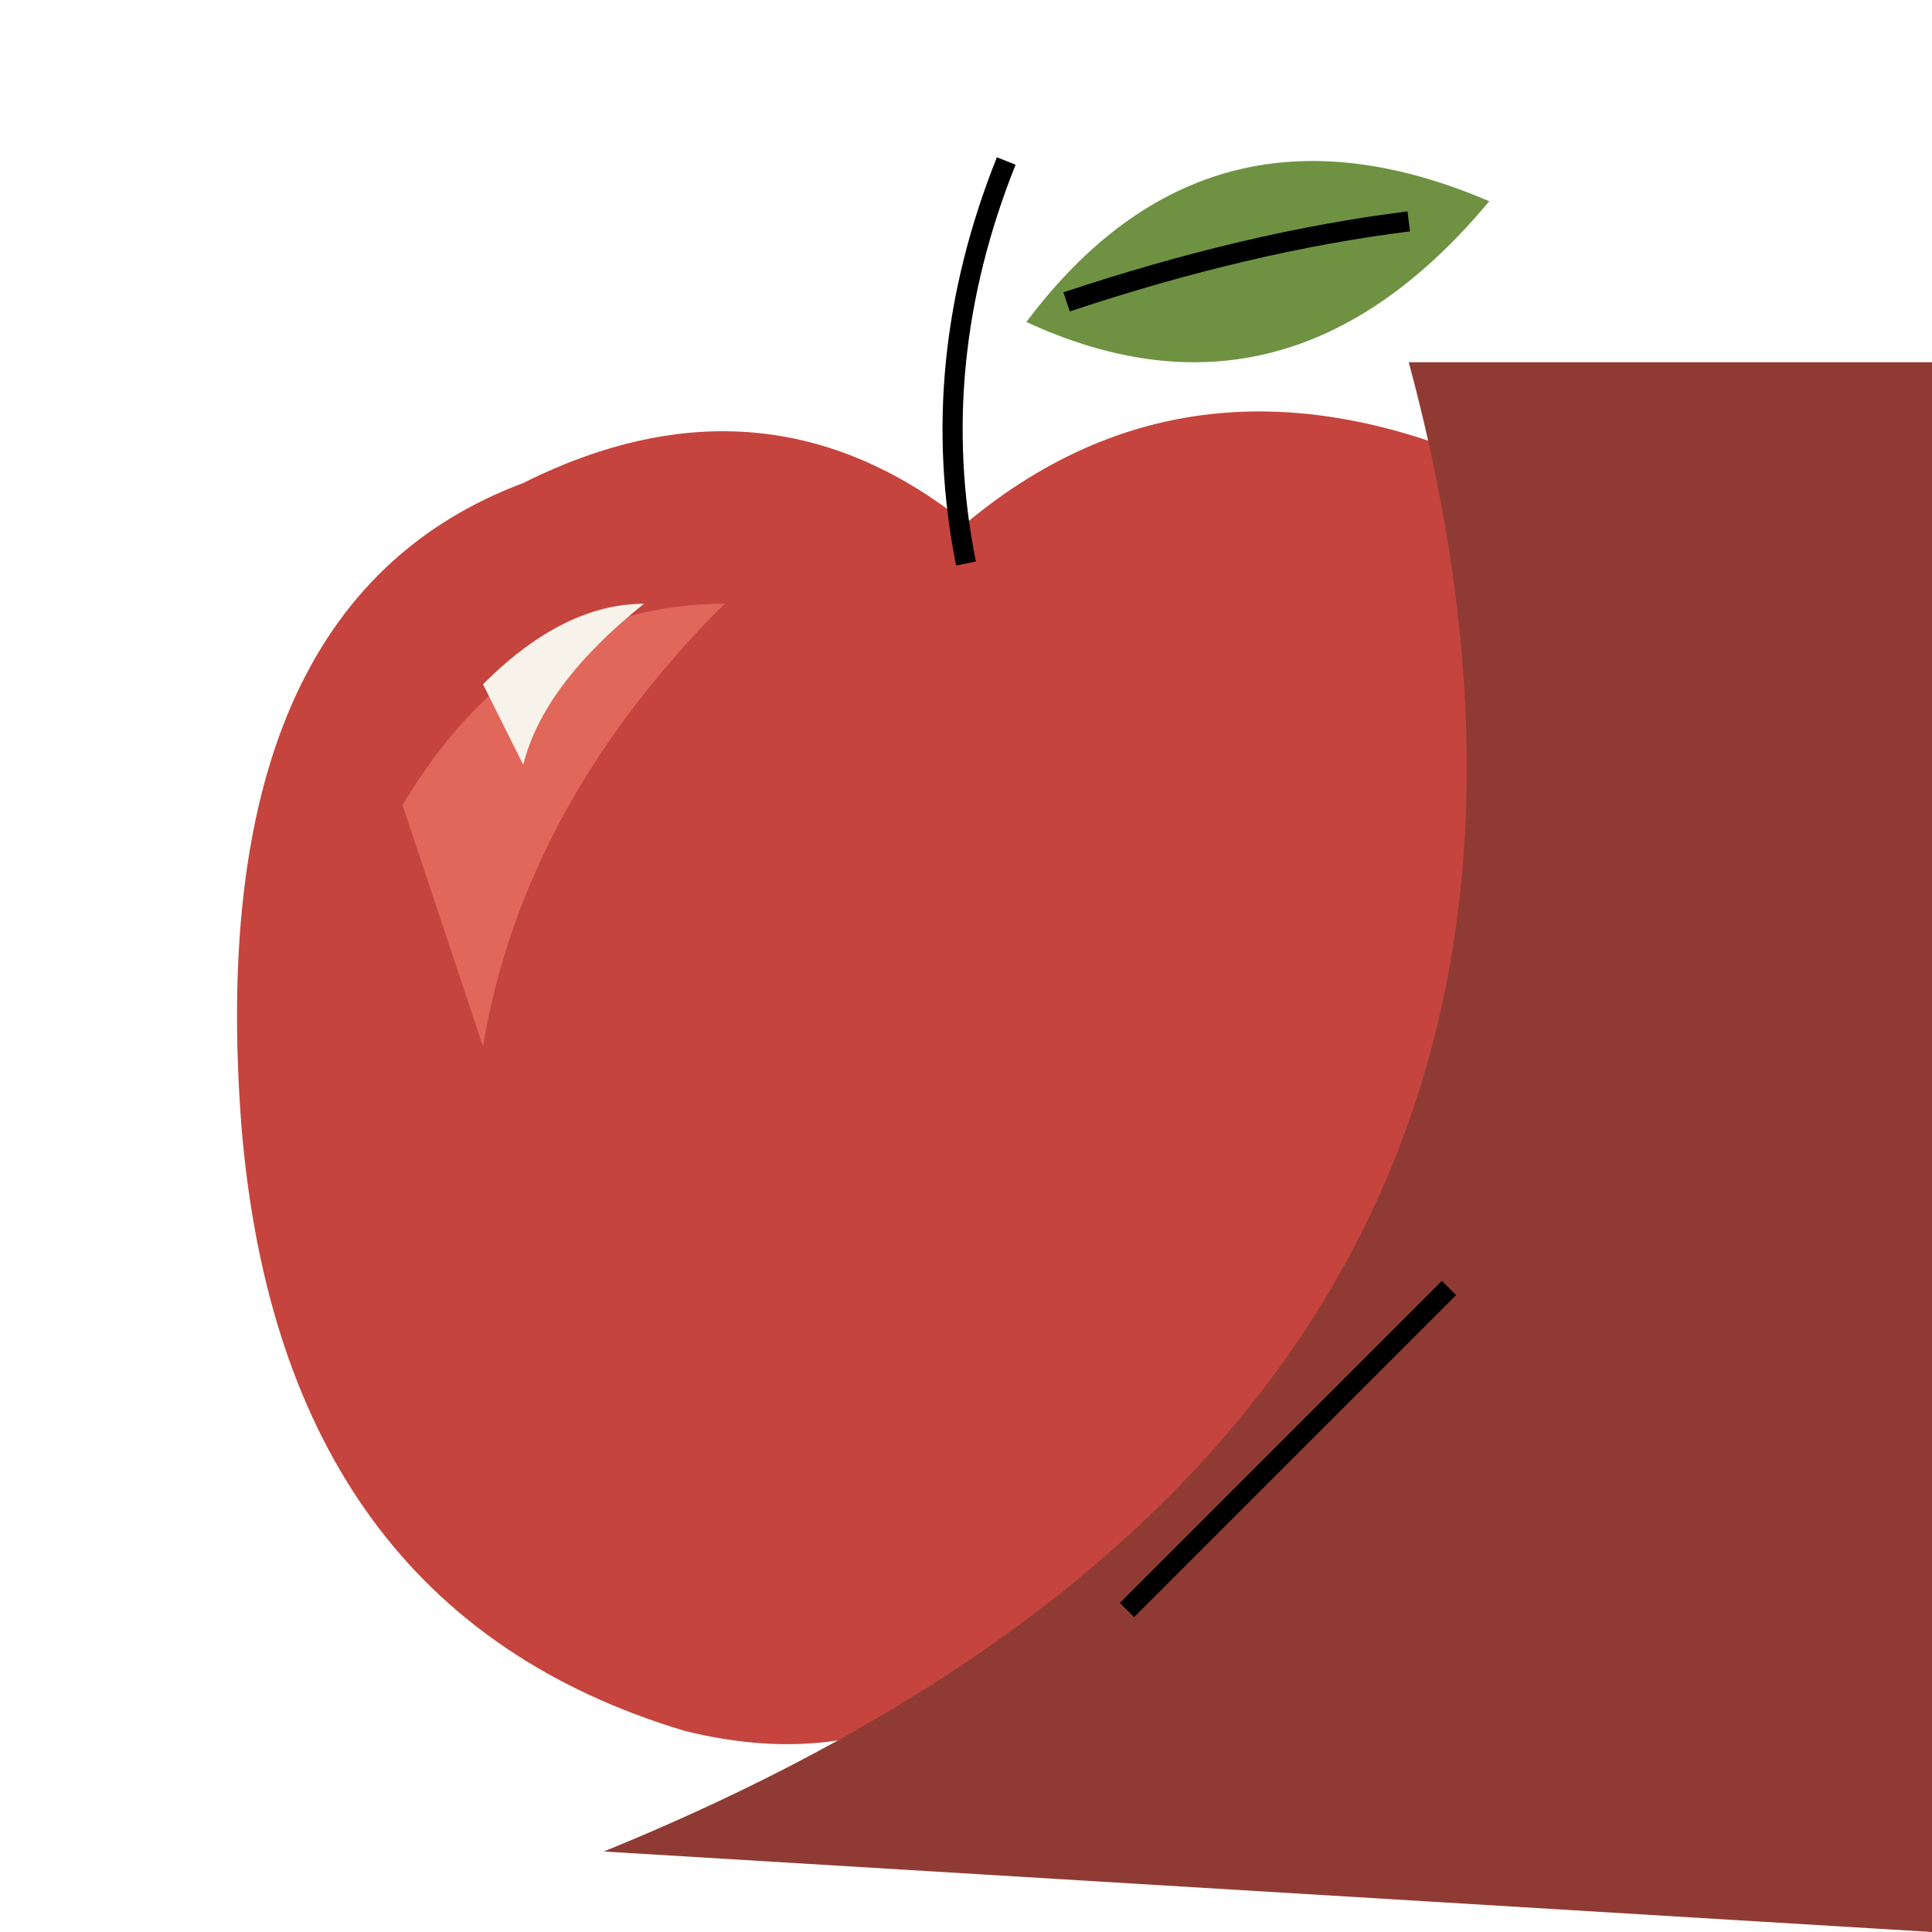
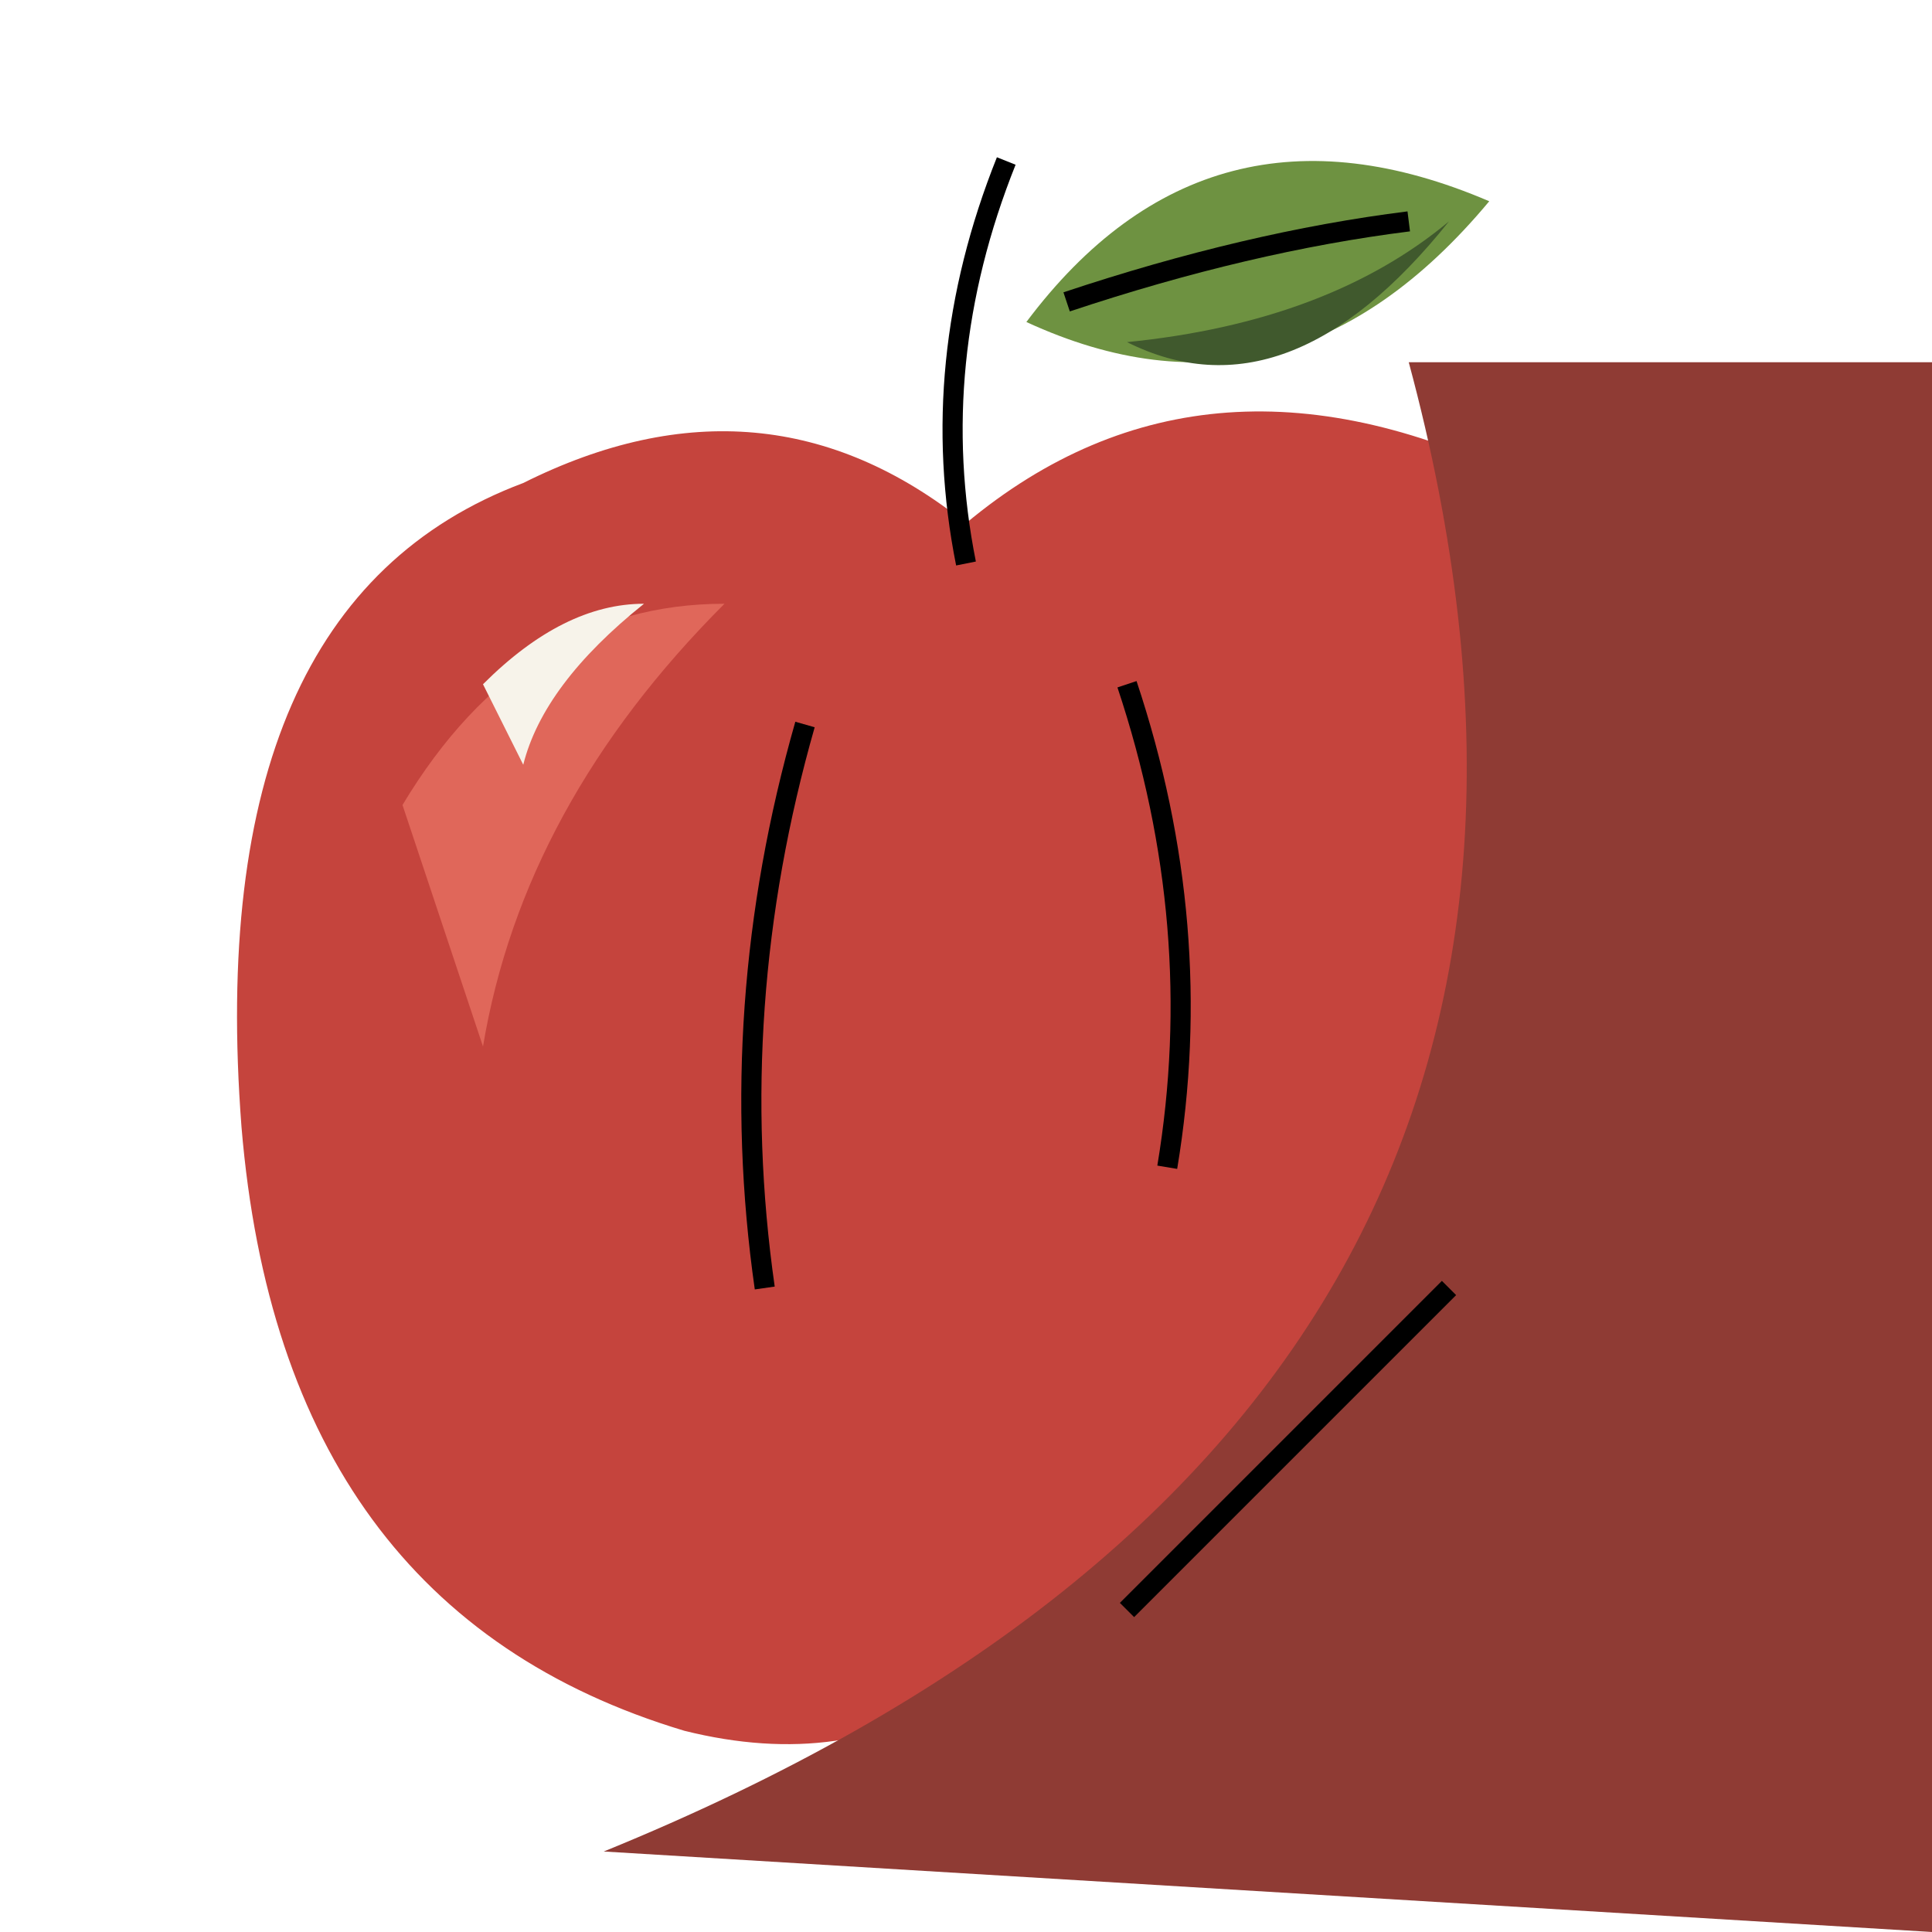
<svg xmlns="http://www.w3.org/2000/svg" viewBox="0 0 96 96" data-trait="5.2" data-pas="0.6" data-tremble="0.35" data-halo="3.6">
  <path id="pomme" d="M48 26 Q60 16 76 24 Q90 36 84 60 Q78 84 60 86 Q52 82 48 84 Q42 88 34 86 Q14 80 12 56 Q10 30 26 24 Q38 18 48 26 Z" fill="#C5443D" />
  <path data-clip="pomme" data-w="0" d="M70 18 Q84 70 30 92 L96 96 L96 18 Z" fill="#8F3B34" />
  <path data-clip="pomme" data-w="0" d="M20 40 Q26 30 36 30 Q26 40 24 52 Z" fill="#E0675A" />
+   <g data-clip="pomme" data-teinte="#E0675A" data-w="0.3" fill="none" stroke="#000">
+     <path d="M40 36 Q36 50 38 64 M56 34 Q60 46 58 58" />
+   </g>
  <path data-w="0" d="M24 34 Q28 30 32 30 Q27 34 26 38 Z" fill="#F7F3EA" />
  <path data-w="0.6" fill="none" stroke="#000" d="M48 28 Q46 18 50 8" />
  <path d="M51 16 Q60 4 74 10 Q64 22 51 16 Z" fill="#6E9241" />
+   <path data-w="0" d="M56 17 Q66 16 72 11 Q64 21 56 17 Z" fill="#40592D" />
  <path data-w="0.4" fill="none" stroke="#000" d="M53 15 Q62 12 70 11" />
  <g data-w="0.35" fill="none" stroke="#000">
    <path d="M66 70 l6 -6 M60 76 l8 -8 M56 80 l6 -6" />
  </g>
</svg>
